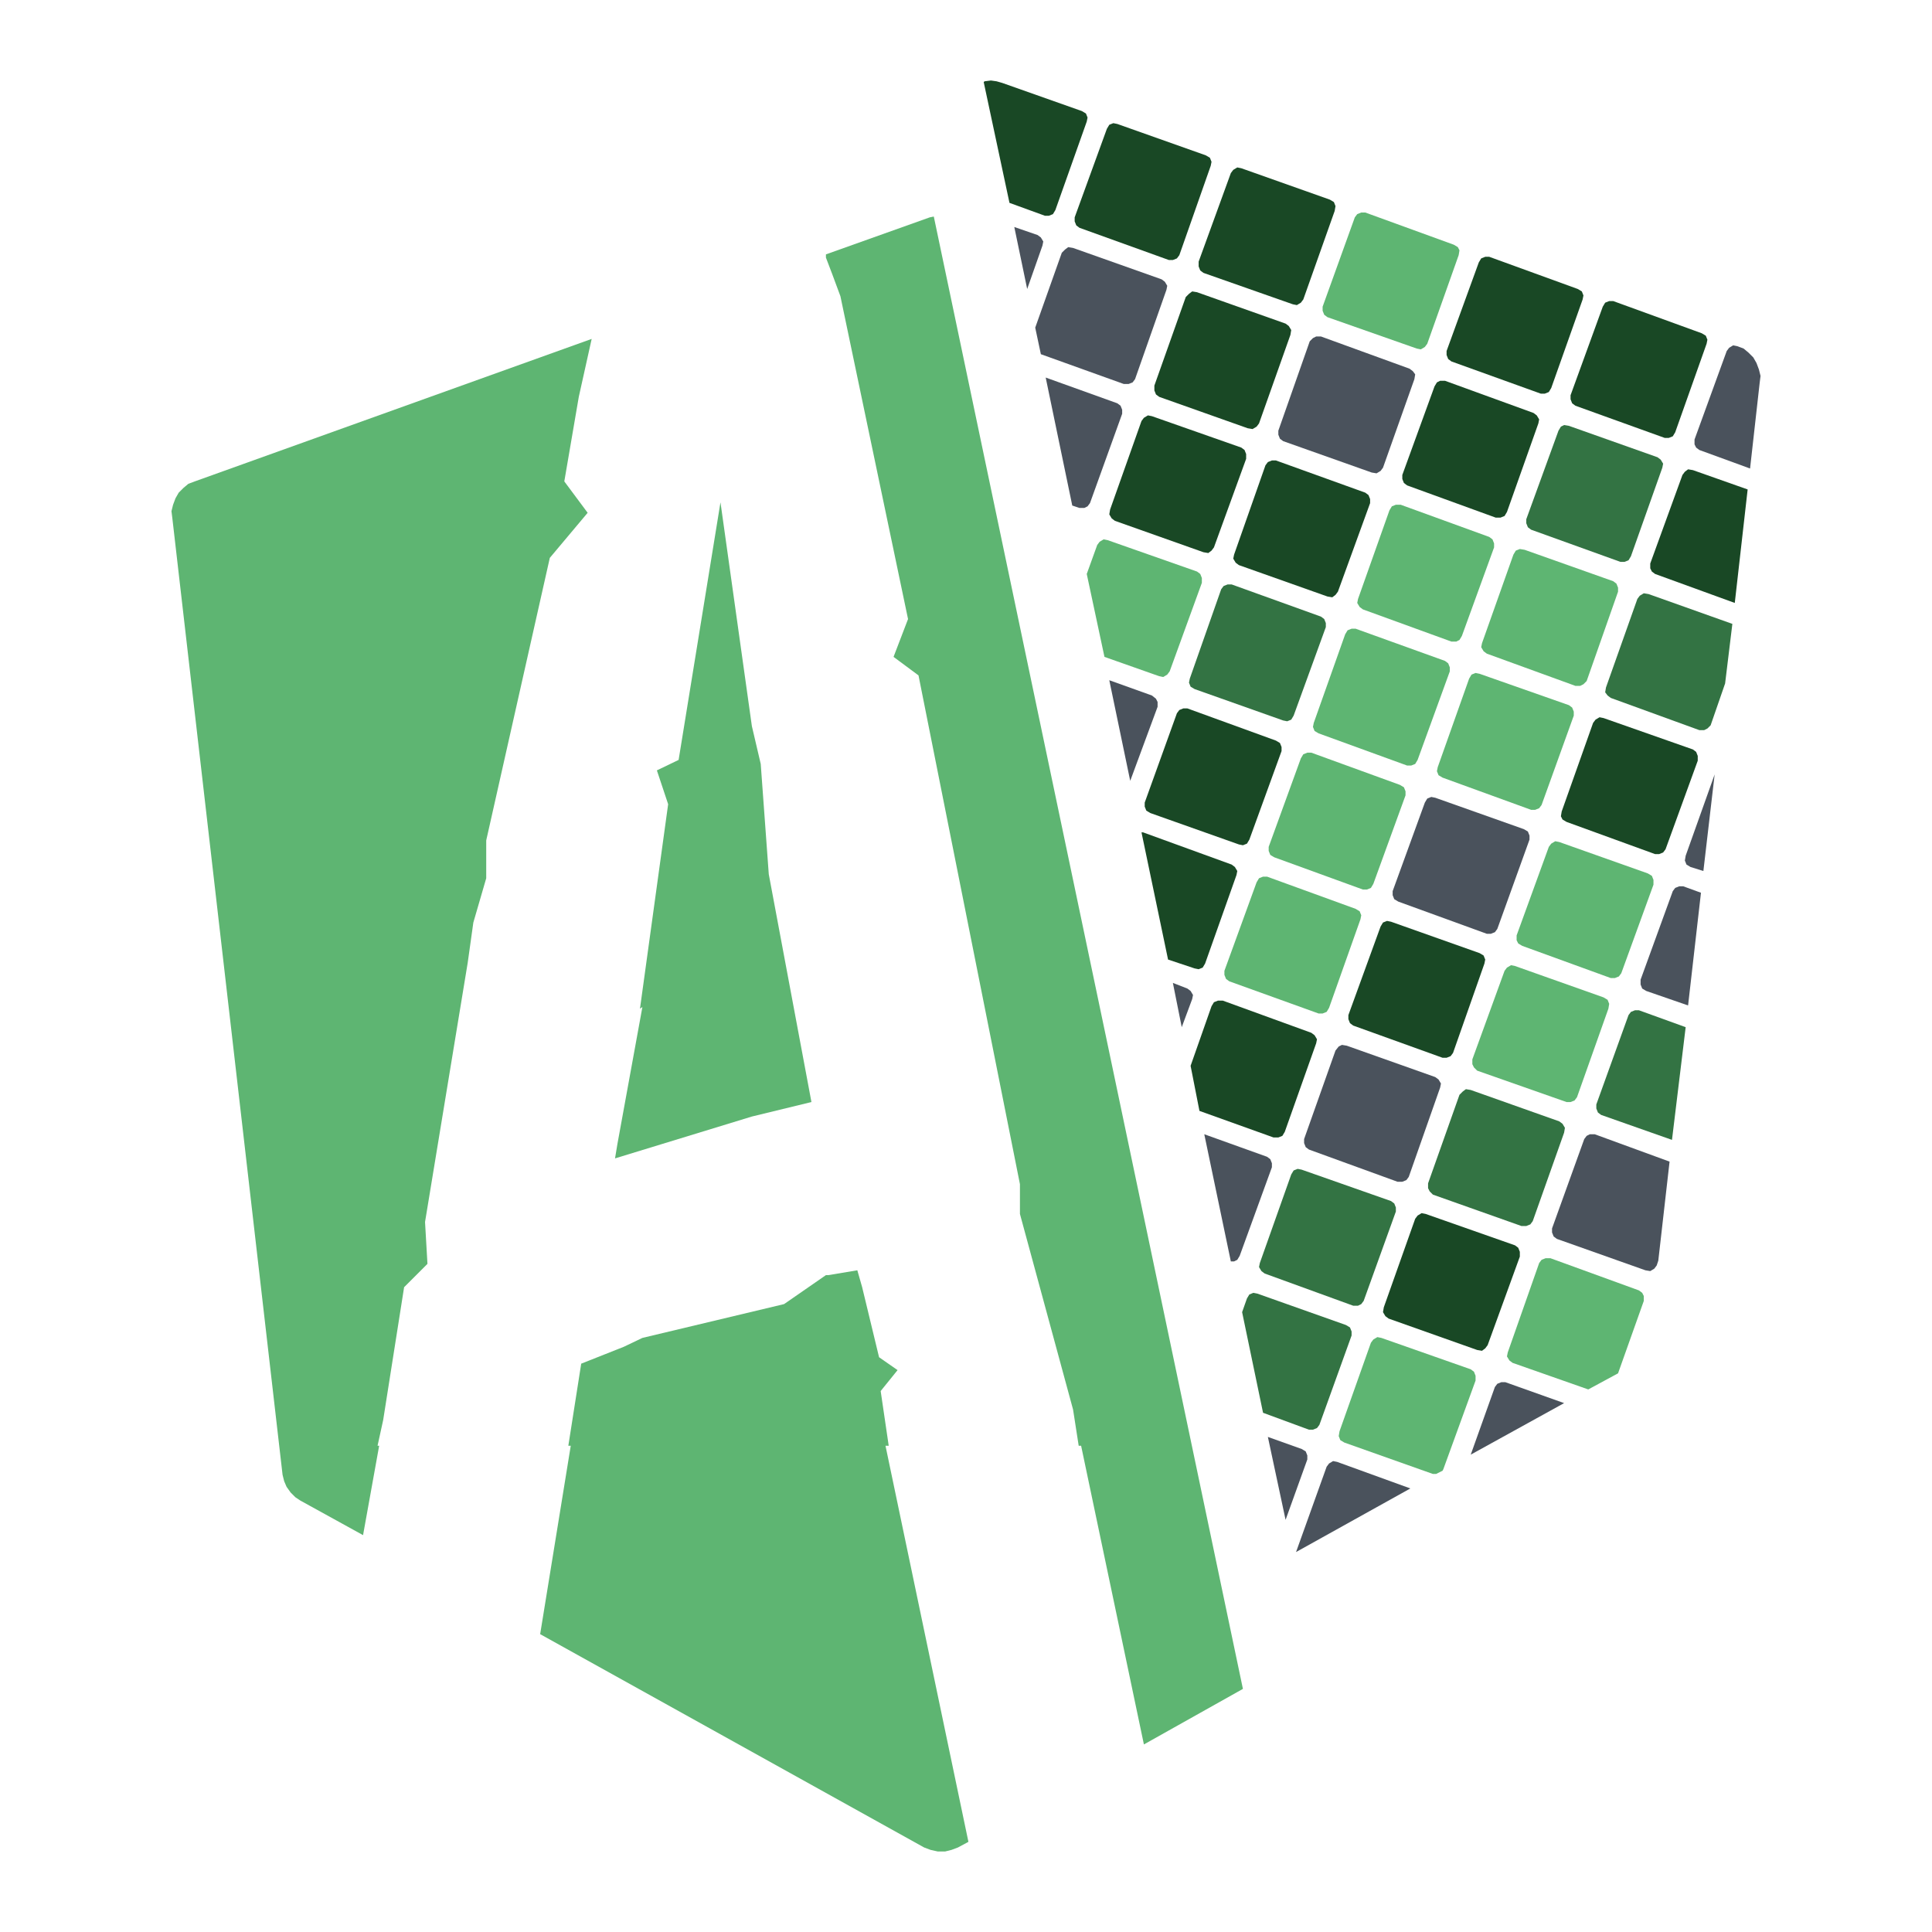
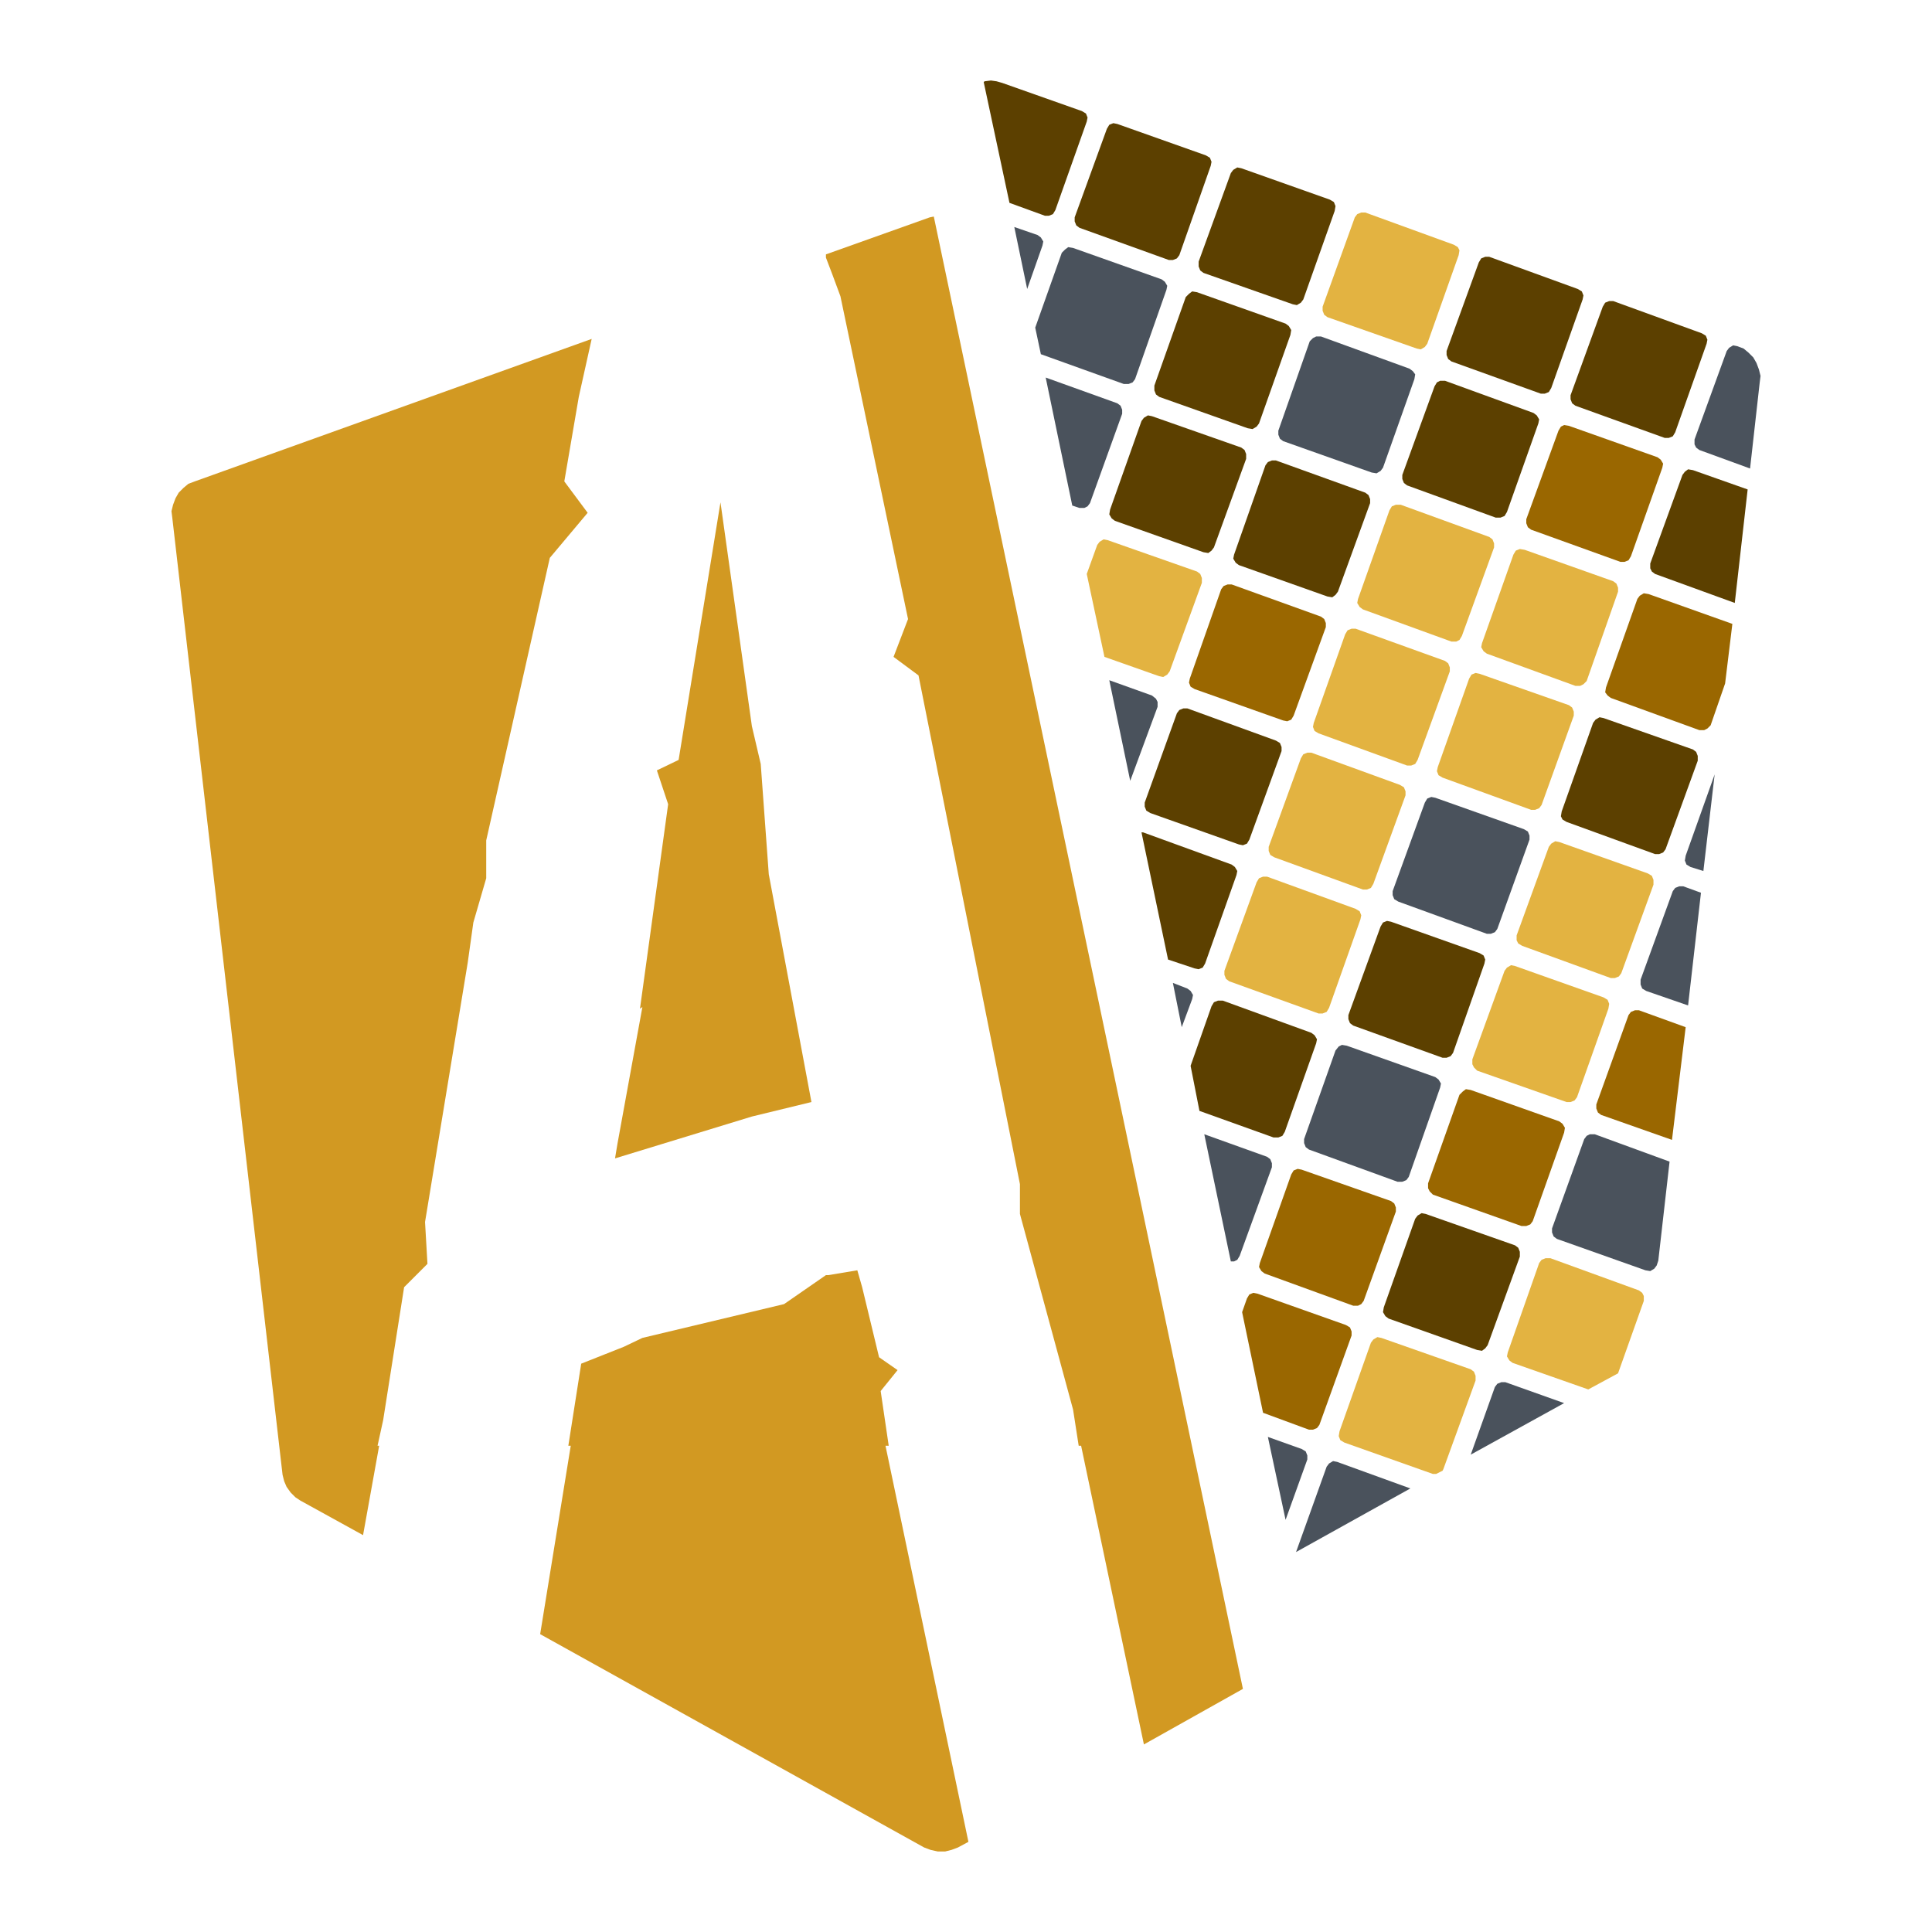
<svg xmlns="http://www.w3.org/2000/svg" viewBox="0 0 24 24">
-   <style>.s{fill:#5eb572}.e{fill:#4a525c}.a{fill:#194825}.b{fill:#337343}.c{fill:#5eb572}@media (prefers-color-scheme:light){.s{fill:#14632e}.e{fill:#d0d7de}}</style>
+   <style>.s{fill:#D29922}.e{fill:#4a525c}.a{fill:#5c4000}.b{fill:#9A6700}.c{fill:#E3B341}@media (prefers-color-scheme:light){.s{fill:#9A6700}.e{fill:#d0d7de}}</style>
  <path class="s" d="M10.26 3.2L10.34 3.41L10.44 3.68L11.28 7.69L11.1 8.16L11.41 8.39L12.67 14.71L12.67 15.08L13.33 17.51L13.4 17.96L13.43 17.96L14.21 21.67L15.44 20.98L11.6 2.69L11.55 2.7L10.26 3.16ZM2.34 6.01L2.28 6.06L2.22 6.12L2.18 6.19L2.15 6.27L2.13 6.35L2.14 6.43L3.51 18.32L3.53 18.4L3.56 18.47L3.61 18.54L3.67 18.6L3.73 18.64L4.51 19.07L4.71 17.96L4.69 17.96L4.76 17.64L5.02 15.99L5.31 15.7L5.28 15.18L5.81 11.96L5.88 11.46L6.04 10.91L6.04 10.44L6.83 6.93L7.3 6.37L7.01 5.98L7.19 4.93L7.35 4.21L2.42 5.98ZM11.56 22.98L11.65 23L11.74 23L11.82 22.98L11.9 22.95L12.03 22.88L11 17.96L11.04 17.96L10.94 17.28L11.15 17.02L10.92 16.86L10.71 15.99L10.65 15.78L10.29 15.84L10.26 15.84L9.74 16.2L7.98 16.62L7.75 16.73L7.22 16.94L7.06 17.96L7.09 17.96L6.71 20.3L11.48 22.95ZM9.34 13.87L10.08 13.69L9.55 10.86L9.45 9.49L9.34 9.02L8.95 6.24L8.43 9.44L8.16 9.57L8.3 9.99L7.95 12.53L7.98 12.51L7.67 14.21L7.64 14.39Z" />
  <path class="e" d="M12.89 2.92L12.6 2.82L12.76 3.59L12.95 3.05L12.96 3L12.93 2.95ZM14.1 4.71L14.49 3.6L14.5 3.55L14.47 3.5L14.43 3.47L13.33 3.08L13.27 3.07L13.23 3.1L13.19 3.14L12.86 4.07L12.93 4.4L13.96 4.77L14.02 4.77L14.07 4.75ZM16.35 4.18L16.31 4.2L16.27 4.24L15.88 5.35L15.88 5.4L15.9 5.45L15.94 5.48L17.04 5.87L17.1 5.88L17.15 5.85L17.18 5.81L17.57 4.71L17.58 4.65L17.55 4.61L17.51 4.58L16.41 4.18ZM13.54 6.25L13.94 5.14L13.94 5.09L13.92 5.04L13.88 5.01L12.99 4.69L13.32 6.28L13.41 6.31L13.47 6.31L13.51 6.29ZM14.31 8.64L13.78 8.45L14.04 9.7L14.38 8.78L14.38 8.72L14.36 8.68ZM14.75 12.28L14.57 12.21L14.68 12.76L14.81 12.41L14.82 12.36L14.79 12.31ZM15.8 14.5L15.8 14.45L15.78 14.4L15.74 14.37L14.96 14.09L15.29 15.67L15.33 15.67L15.37 15.65L15.4 15.6ZM16.17 18L15.75 17.85L15.97 18.88L16.24 18.13L16.24 18.08L16.22 18.03ZM21.78 4.44L21.72 4.38L21.66 4.33L21.58 4.3L21.58 4.3L21.53 4.29L21.48 4.32L21.45 4.36L21.05 5.46L21.05 5.52L21.07 5.56L21.11 5.59L21.74 5.82L21.86 4.75L21.87 4.67L21.85 4.59L21.82 4.51ZM21 10.77L21.16 10.82L21.3 9.62L20.94 10.63L20.93 10.69L20.95 10.74ZM17.78 9.9L17.73 9.92L17.7 9.97L17.3 11.07L17.3 11.12L17.32 11.17L17.37 11.2L18.47 11.6L18.52 11.6L18.57 11.58L18.6 11.54L19 10.43L19 10.38L18.98 10.33L18.93 10.3L17.83 9.91ZM20.78 11.07L20.38 12.17L20.38 12.23L20.4 12.28L20.45 12.31L20.97 12.49L21.13 11.09L20.91 11.01L20.86 11.01L20.81 11.03ZM16.67 12.98L16.63 13L16.59 13.05L16.2 14.15L16.2 14.2L16.22 14.25L16.26 14.28L17.36 14.68L17.42 14.68L17.47 14.66L17.5 14.62L17.89 13.51L17.9 13.46L17.87 13.41L17.83 13.38L16.73 12.99ZM19.68 14.15L19.28 15.26L19.28 15.31L19.3 15.36L19.34 15.39L20.44 15.78L20.5 15.79L20.55 15.76L20.58 15.72L20.6 15.66L20.74 14.43L19.81 14.09L19.75 14.09L19.71 14.11ZM18.57 17.23L18.27 18.07L19.43 17.43L18.7 17.17L18.65 17.17L18.6 17.19ZM16.48 18.22L16.1 19.28L17.52 18.49L16.61 18.16L16.56 18.15L16.51 18.18Z" />
  <path class="a" d="M12.22 1.02L12.54 2.52L12.98 2.68L13.03 2.68L13.08 2.66L13.11 2.61L13.5 1.51L13.51 1.46L13.49 1.41L13.44 1.38L12.45 1.03L12.38 1.01L12.31 1L12.23 1.01ZM13.35 2.7L13.35 2.75L13.37 2.8L13.41 2.83L14.52 3.23L14.57 3.23L14.62 3.21L14.65 3.17L15.04 2.06L15.05 2.01L15.03 1.96L14.98 1.93L13.88 1.54L13.83 1.53L13.78 1.55L13.75 1.6ZM14.89 3.25L14.89 3.31L14.91 3.36L14.95 3.39L16.06 3.78L16.11 3.79L16.16 3.76L16.19 3.72L16.58 2.62L16.59 2.56L16.57 2.51L16.52 2.48L15.42 2.09L15.37 2.08L15.32 2.11L15.29 2.15ZM14.81 3.62L14.77 3.65L14.73 3.69L14.34 4.79L14.34 4.85L14.36 4.9L14.4 4.93L15.5 5.32L15.56 5.33L15.61 5.3L15.64 5.26L16.03 4.16L16.04 4.1L16.01 4.05L15.97 4.02L14.87 3.63ZM14.26 5.16L14.21 5.19L14.18 5.23L13.79 6.33L13.78 6.39L13.81 6.44L13.85 6.47L14.95 6.86L15.01 6.87L15.05 6.84L15.08 6.8L15.48 5.7L15.48 5.64L15.46 5.59L15.42 5.56L14.31 5.17ZM14.7 8.8L14.65 8.82L14.62 8.86L14.22 9.97L14.22 10.02L14.24 10.07L14.29 10.1L15.39 10.49L15.44 10.5L15.49 10.48L15.52 10.43L15.92 9.33L15.92 9.28L15.9 9.23L15.85 9.2L14.75 8.8ZM14.97 11.97L15.36 10.87L15.37 10.82L15.34 10.77L15.3 10.74L14.2 10.34L14.18 10.34L14.51 11.92L14.84 12.03L14.89 12.04L14.94 12.02ZM15.96 14.06L16.35 12.96L16.36 12.91L16.33 12.86L16.29 12.83L15.19 12.43L15.13 12.43L15.08 12.45L15.05 12.5L14.79 13.24L14.9 13.8L15.82 14.13L15.88 14.13L15.93 14.11ZM17.97 4.36L17.97 4.41L17.99 4.46L18.03 4.49L19.14 4.89L19.19 4.89L19.24 4.87L19.27 4.82L19.66 3.72L19.67 3.67L19.65 3.62L19.6 3.59L18.5 3.19L18.45 3.19L18.4 3.21L18.37 3.26ZM19.51 4.91L19.51 4.96L19.53 5.01L19.57 5.04L20.68 5.44L20.73 5.44L20.78 5.42L20.81 5.37L21.2 4.27L21.21 4.22L21.19 4.17L21.14 4.14L20.04 3.74L19.99 3.74L19.94 3.76L19.91 3.81ZM17.89 4.73L17.85 4.75L17.82 4.8L17.42 5.9L17.42 5.95L17.44 6L17.48 6.03L18.58 6.43L18.64 6.43L18.69 6.41L18.72 6.36L19.11 5.26L19.12 5.21L19.09 5.16L19.05 5.13L17.95 4.73ZM15.8 5.72L15.75 5.74L15.72 5.78L15.33 6.89L15.32 6.94L15.35 6.99L15.39 7.02L16.49 7.41L16.55 7.42L16.59 7.39L16.62 7.35L17.02 6.25L17.02 6.2L17 6.15L16.96 6.12L15.85 5.72ZM20.9 5.9L20.5 7L20.5 7.06L20.52 7.1L20.56 7.13L21.55 7.49L21.71 6.08L21.03 5.84L20.97 5.83L20.93 5.86ZM19.87 8.91L19.82 8.94L19.79 8.98L19.4 10.08L19.39 10.14L19.41 10.18L19.46 10.21L20.56 10.61L20.61 10.61L20.66 10.59L20.69 10.55L21.09 9.45L21.09 9.39L21.07 9.34L21.03 9.31L19.92 8.92ZM17.23 11.44L17.18 11.46L17.15 11.51L16.75 12.61L16.75 12.66L16.77 12.71L16.81 12.74L17.92 13.14L17.97 13.14L18.02 13.12L18.05 13.08L18.44 11.97L18.45 11.92L18.43 11.87L18.38 11.84L17.28 11.45ZM17.66 15.07L17.61 15.1L17.58 15.14L17.19 16.24L17.18 16.3L17.21 16.35L17.25 16.38L18.35 16.77L18.41 16.78L18.45 16.75L18.48 16.71L18.88 15.61L18.88 15.55L18.86 15.5L18.82 15.47L17.71 15.08Z" />
  <path class="b" d="M20.59 5.68L19.49 5.29L19.43 5.28L19.39 5.3L19.36 5.35L18.96 6.45L18.96 6.5L18.98 6.55L19.02 6.58L20.13 6.98L20.18 6.98L20.23 6.96L20.26 6.91L20.65 5.81L20.66 5.76L20.63 5.71ZM15.3 7.26L15.25 7.26L15.2 7.28L15.17 7.32L14.78 8.43L14.77 8.48L14.79 8.53L14.84 8.56L15.94 8.95L15.99 8.96L16.04 8.94L16.07 8.89L16.47 7.79L16.47 7.74L16.45 7.69L16.41 7.66ZM20.37 7.4L20.34 7.44L19.95 8.54L19.94 8.6L19.97 8.64L20.01 8.67L21.11 9.07L21.17 9.07L21.21 9.05L21.25 9.01L21.43 8.49L21.52 7.75L20.48 7.38L20.42 7.37ZM20.26 12.57L20.23 12.61L19.83 13.72L19.83 13.77L19.85 13.82L19.89 13.85L20.77 14.16L20.94 12.76L20.36 12.55L20.31 12.55ZM18.27 13.54L18.21 13.53L18.17 13.56L18.13 13.6L17.74 14.7L17.74 14.76L17.76 14.8L17.8 14.84L18.9 15.23L18.96 15.23L19.01 15.21L19.04 15.17L19.43 14.07L19.44 14.01L19.41 13.96L19.37 13.93ZM16.17 14.53L16.12 14.52L16.07 14.54L16.04 14.59L15.65 15.69L15.64 15.74L15.67 15.79L15.71 15.82L16.81 16.22L16.87 16.22L16.91 16.2L16.94 16.16L17.34 15.05L17.34 15L17.32 14.95L17.28 14.92ZM16.36 17.74L16.39 17.7L16.79 16.59L16.79 16.54L16.77 16.49L16.72 16.46L15.62 16.07L15.57 16.06L15.52 16.08L15.49 16.13L15.43 16.3L15.69 17.55L16.26 17.76L16.31 17.76Z" />
  <path class="c" d="M16.83 2.7L16.43 3.81L16.43 3.86L16.45 3.91L16.49 3.94L17.6 4.33L17.65 4.34L17.7 4.31L17.73 4.27L18.12 3.17L18.13 3.11L18.11 3.07L18.06 3.04L16.96 2.64L16.91 2.64L16.86 2.66ZM14.53 8.34L14.93 7.24L14.93 7.18L14.91 7.13L14.87 7.1L13.76 6.71L13.71 6.7L13.66 6.73L13.63 6.77L13.5 7.13L13.72 8.16L14.4 8.4L14.45 8.41L14.5 8.38ZM16.79 7.81L16.74 7.83L16.71 7.88L16.32 8.98L16.31 9.03L16.33 9.08L16.38 9.11L17.48 9.51L17.53 9.51L17.58 9.49L17.61 9.44L18.01 8.34L18.01 8.29L17.99 8.24L17.95 8.21L16.84 7.81ZM16.29 9.35L16.24 9.35L16.19 9.37L16.16 9.42L15.76 10.52L15.76 10.57L15.78 10.62L15.83 10.65L16.93 11.05L16.98 11.05L17.03 11.03L17.06 10.98L17.46 9.88L17.46 9.83L17.44 9.78L17.39 9.75ZM15.69 10.89L15.64 10.91L15.61 10.96L15.21 12.06L15.21 12.11L15.23 12.16L15.27 12.19L16.38 12.59L16.43 12.59L16.48 12.57L16.51 12.52L16.9 11.42L16.91 11.37L16.89 11.32L16.84 11.29L15.74 10.89ZM18.31 17.04L18.27 17.01L17.16 16.62L17.11 16.61L17.06 16.64L17.03 16.68L16.64 17.78L16.63 17.84L16.65 17.89L16.7 17.92L17.8 18.31L17.84 18.31L17.92 18.27L17.93 18.25L18.33 17.15L18.33 17.09ZM17.4 6.27L17.34 6.27L17.29 6.29L17.26 6.34L16.87 7.44L16.86 7.49L16.89 7.54L16.93 7.57L18.03 7.97L18.09 7.97L18.13 7.95L18.16 7.9L18.56 6.8L18.56 6.75L18.54 6.7L18.5 6.67ZM18.88 6.82L18.83 6.84L18.8 6.89L18.41 7.99L18.4 8.04L18.43 8.09L18.47 8.12L19.57 8.52L19.63 8.52L19.67 8.5L19.71 8.46L20.1 7.35L20.1 7.3L20.08 7.25L20.04 7.22L18.94 6.83ZM18.33 8.36L18.28 8.38L18.25 8.43L17.86 9.53L17.85 9.58L17.87 9.63L17.92 9.66L19.02 10.06L19.07 10.06L19.12 10.04L19.15 10L19.55 8.89L19.55 8.84L19.53 8.79L19.49 8.76L18.38 8.37ZM19.37 10.46L19.32 10.45L19.27 10.48L19.24 10.52L18.84 11.62L18.84 11.68L18.86 11.72L18.91 11.75L20.01 12.15L20.06 12.15L20.11 12.13L20.14 12.09L20.54 10.99L20.54 10.93L20.52 10.88L20.47 10.85ZM18.77 11.99L18.72 12.02L18.69 12.06L18.29 13.16L18.29 13.22L18.31 13.26L18.35 13.3L19.46 13.69L19.51 13.69L19.56 13.67L19.59 13.63L19.98 12.53L19.99 12.47L19.97 12.42L19.92 12.39L18.82 12ZM20.36 16.03L19.26 15.63L19.2 15.63L19.15 15.65L19.12 15.69L18.73 16.8L18.72 16.85L18.75 16.9L18.79 16.93L19.73 17.26L20.1 17.06L20.42 16.16L20.42 16.1L20.4 16.06Z" />
</svg>
